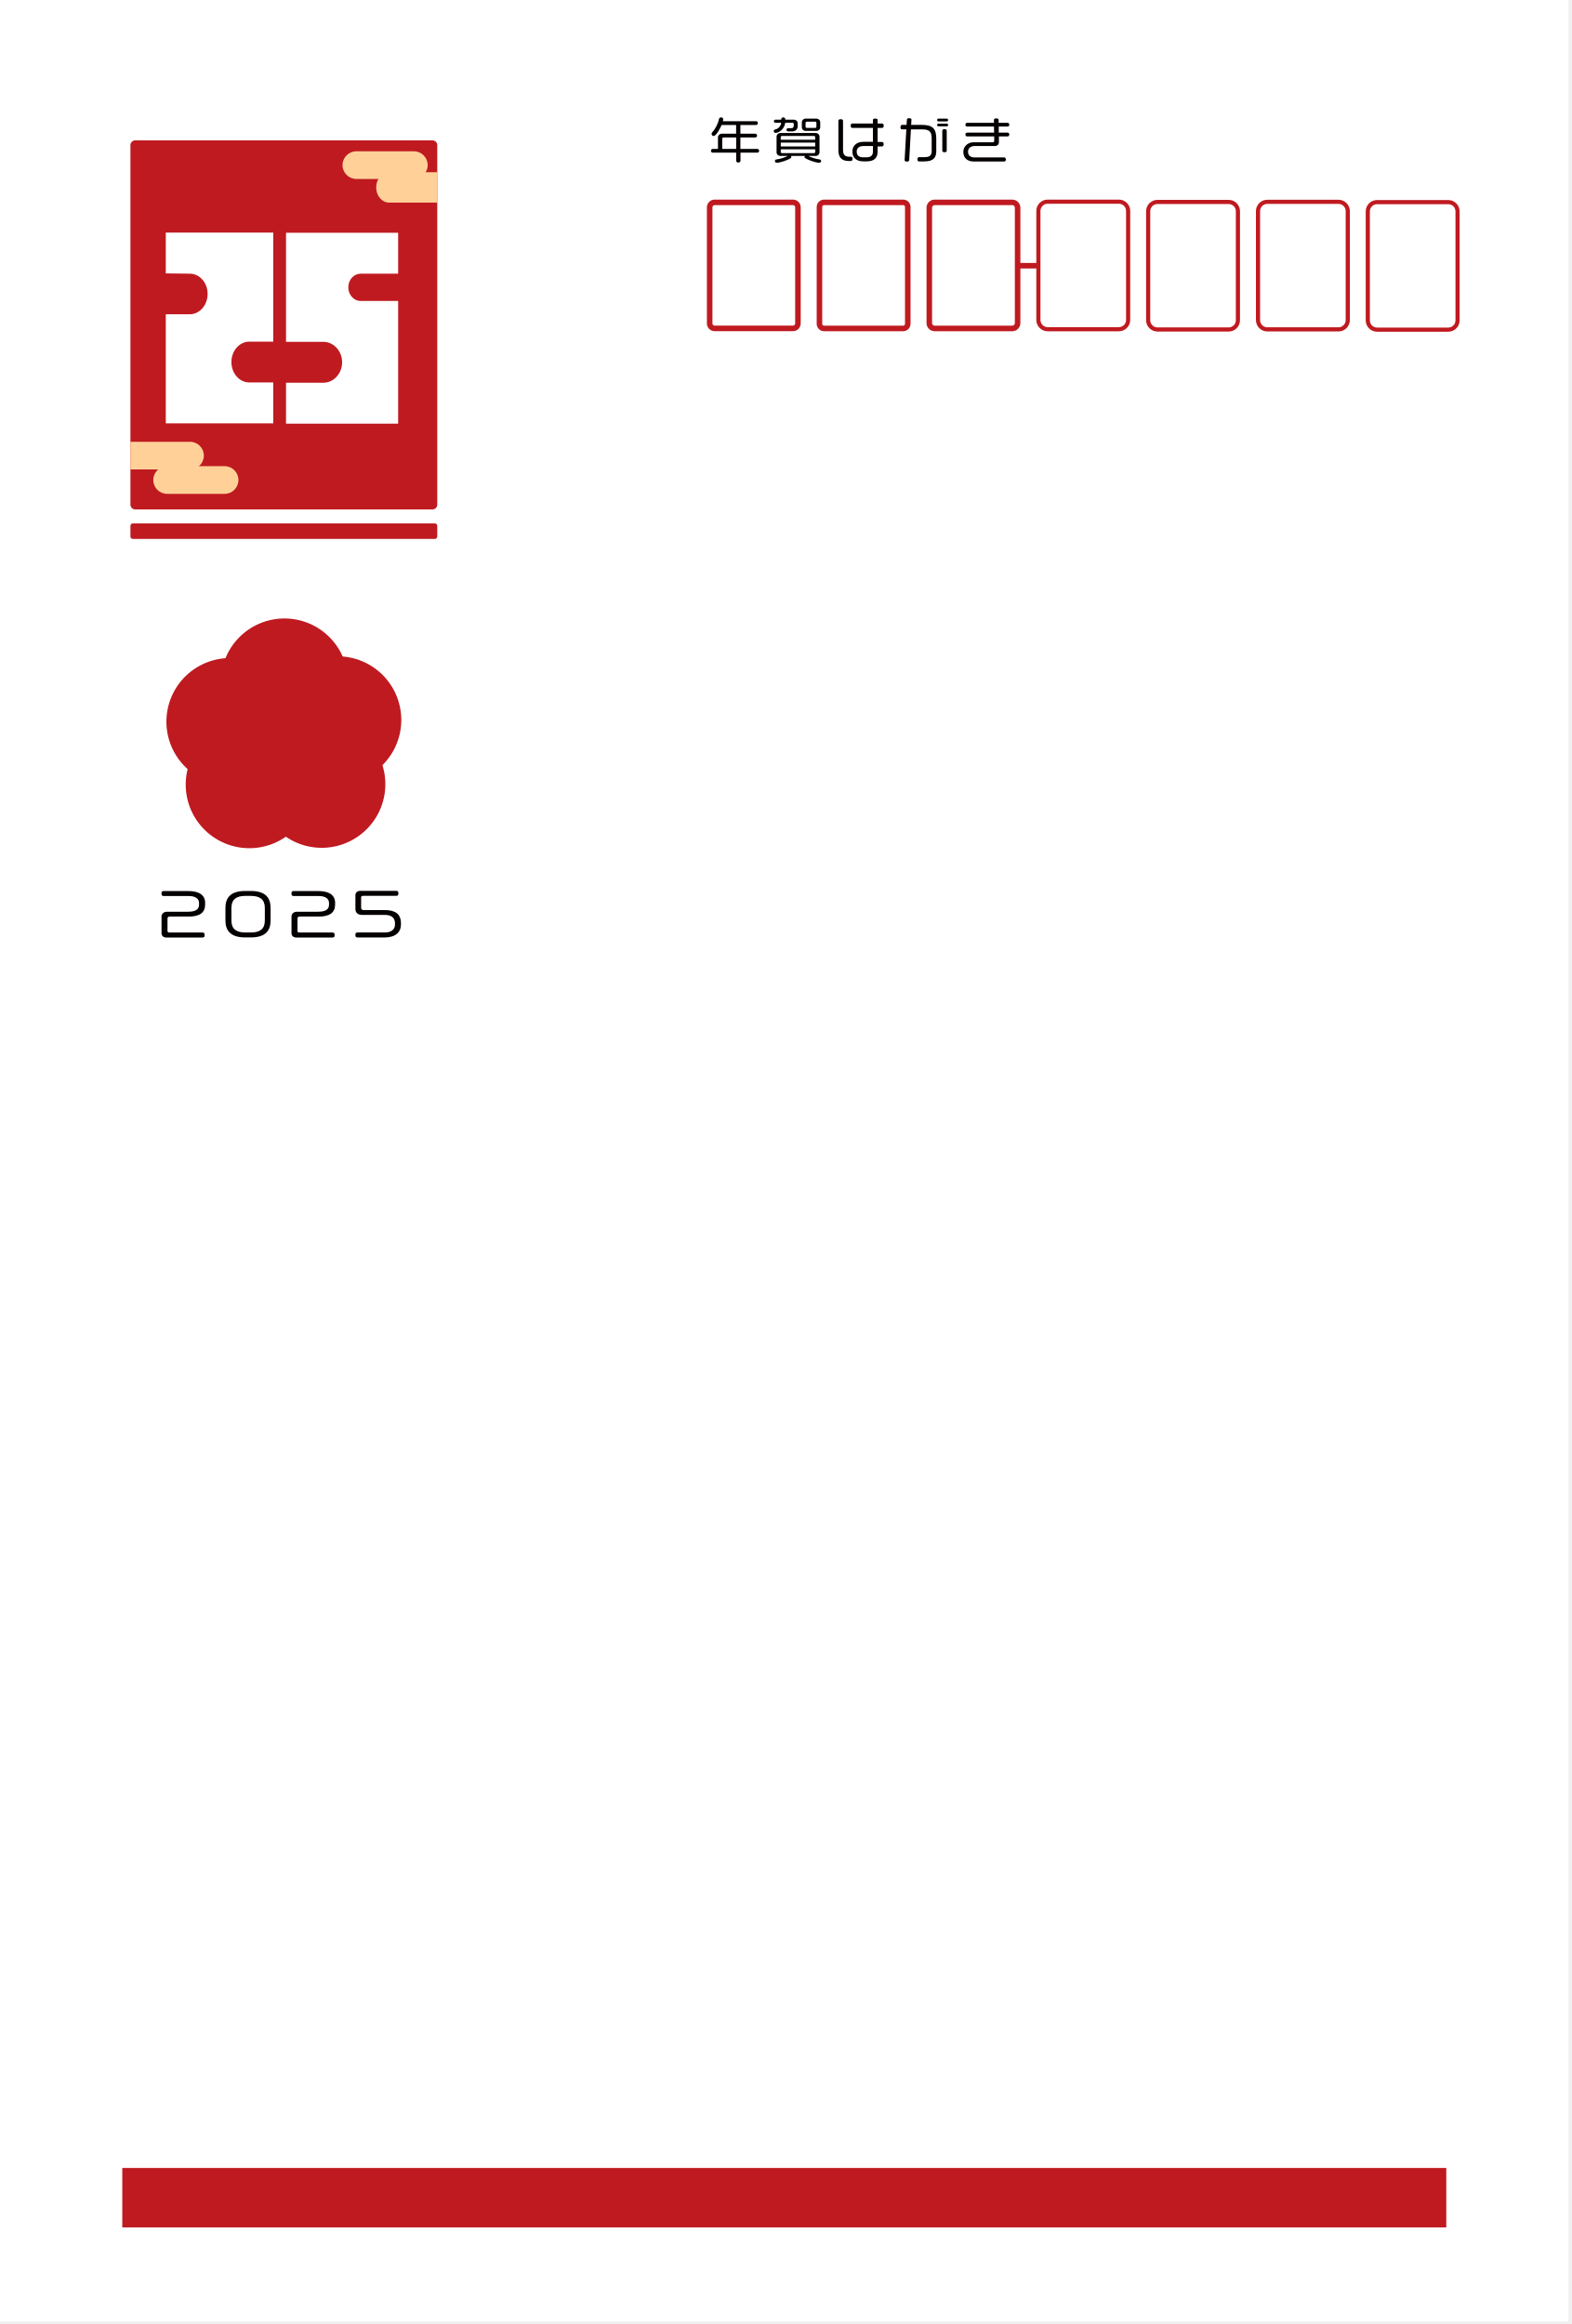
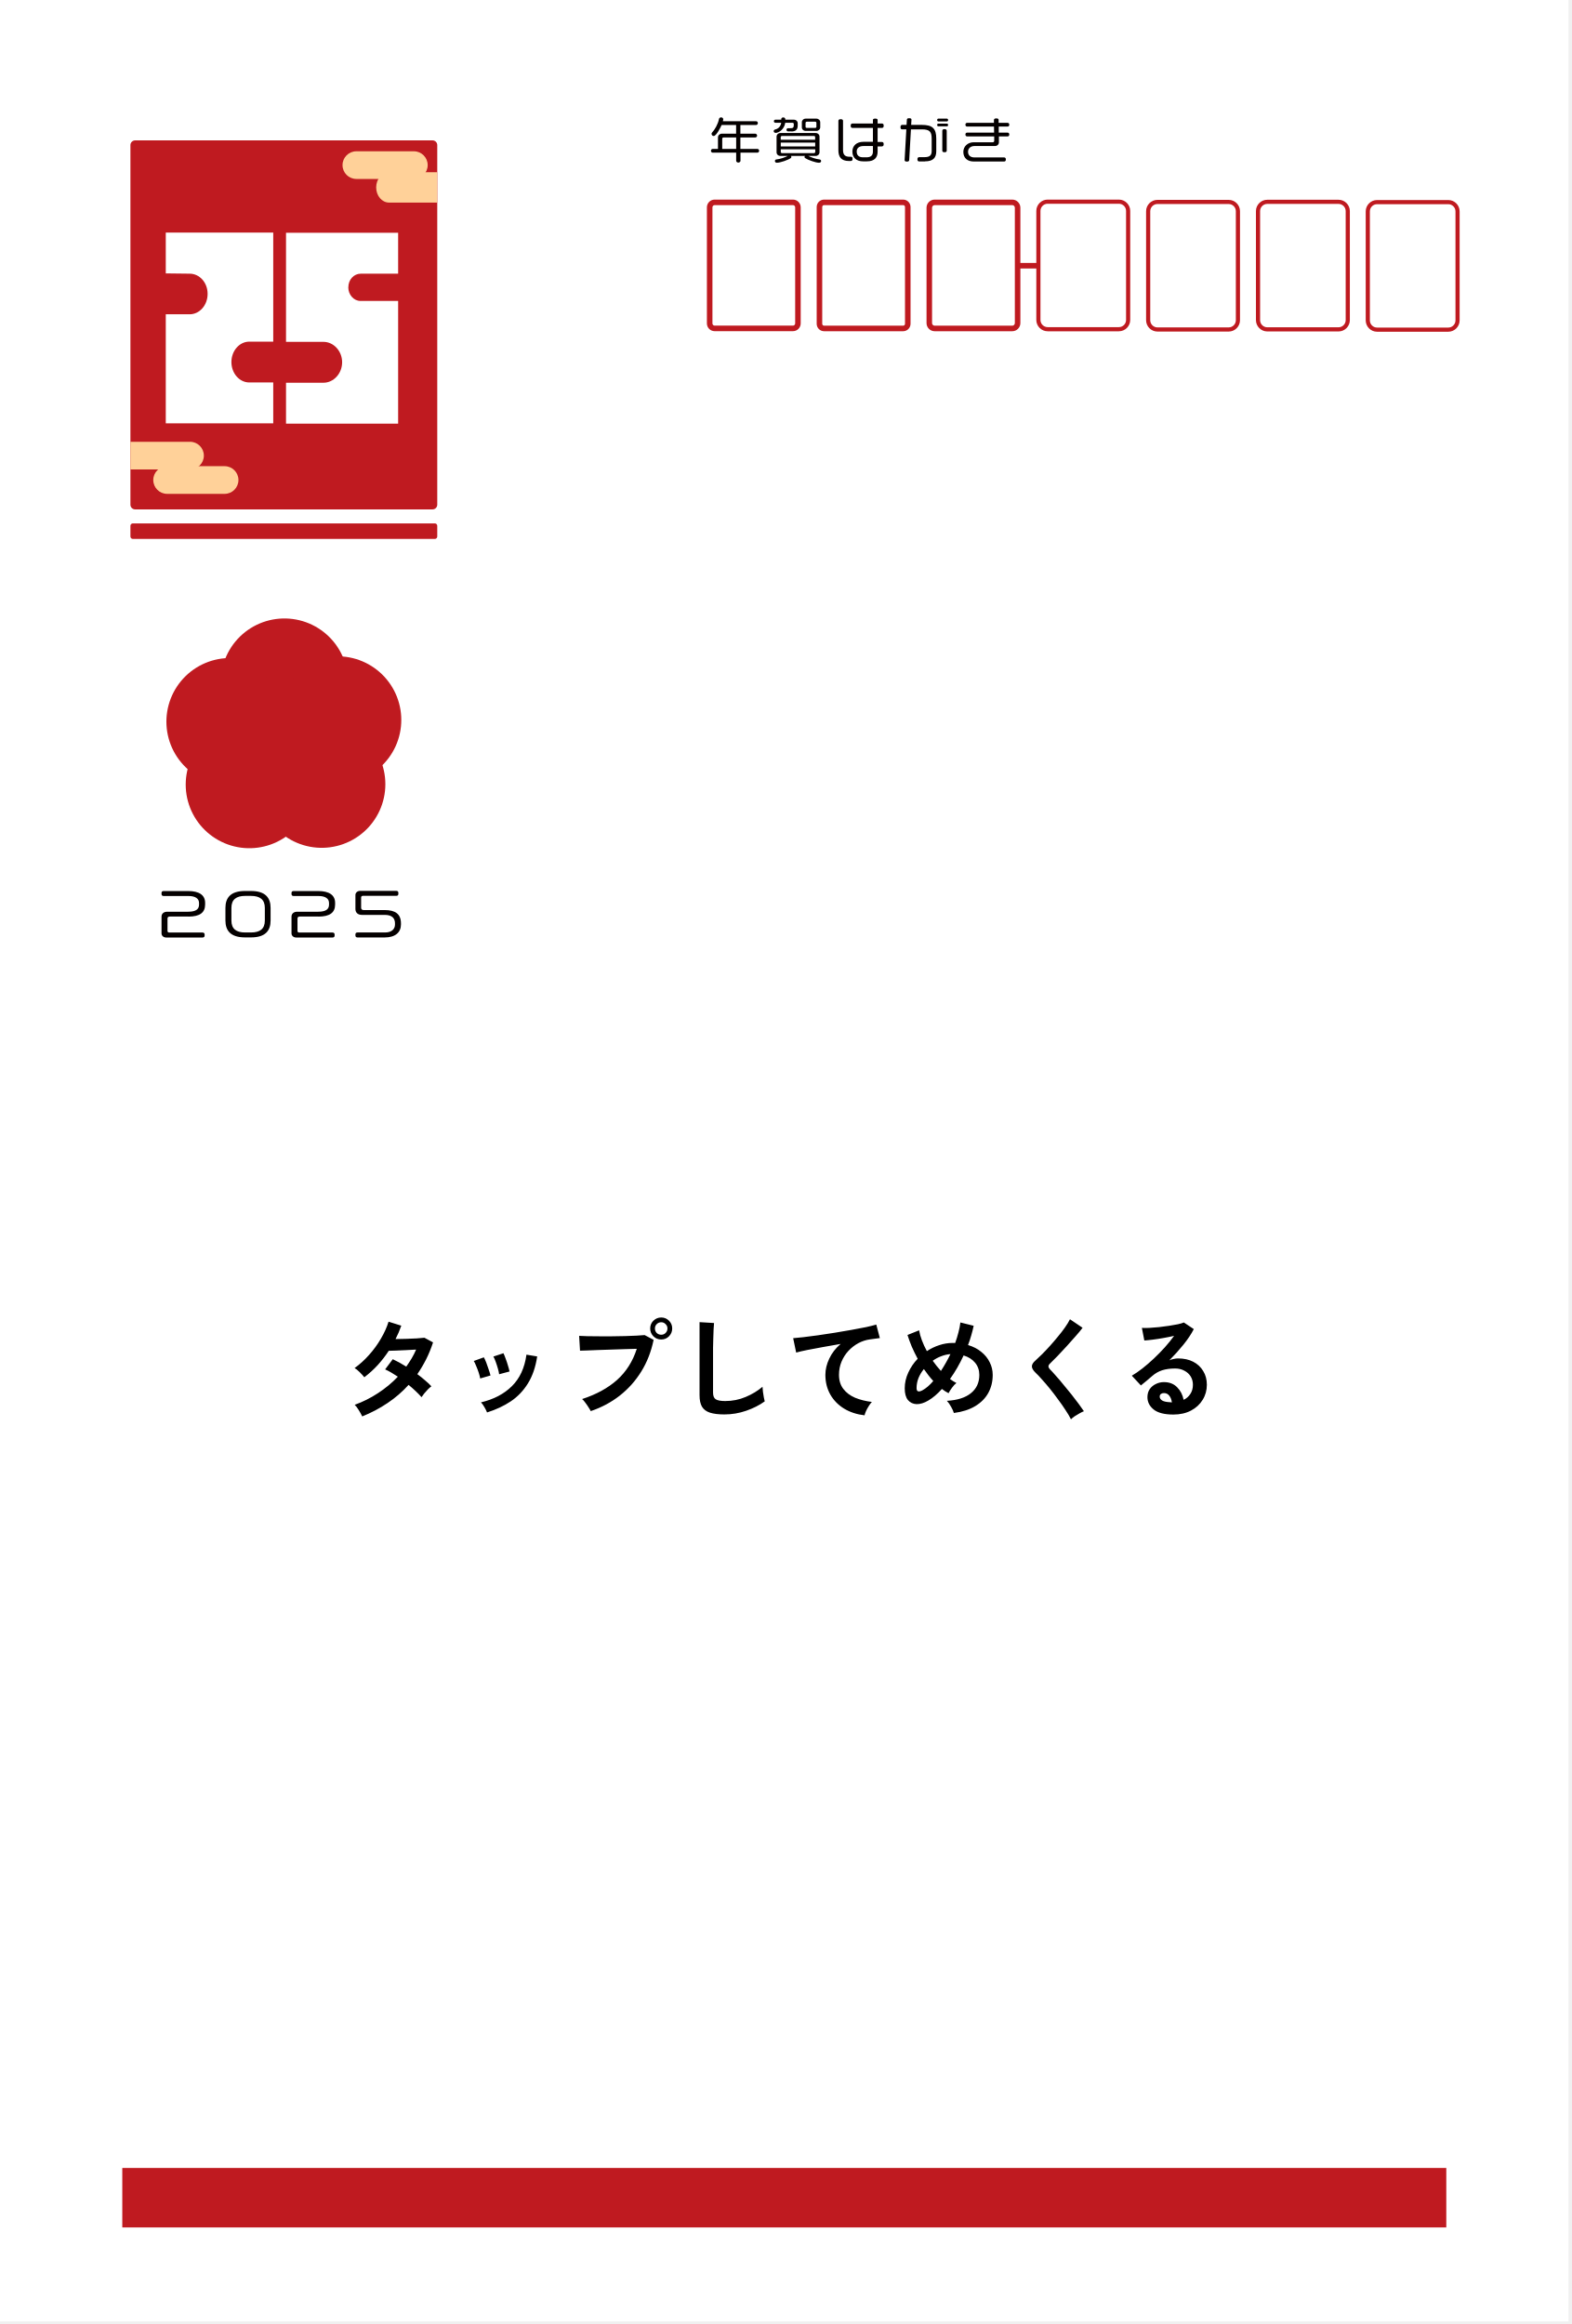
<svg xmlns="http://www.w3.org/2000/svg" width="284" height="420" viewBox="0 0 284 420" fill="none">
-   <g clip-path="url(#clip0_1226_1323)">
+   <g clip-path="url(#clip0_1315_2205)">
    <rect width="283.46" height="419.53" fill="white" />
-     <path d="M78.17 25.37H24.42C23.95 25.37 23.57 25.751 23.57 26.22V91.21C23.57 91.68 23.95 92.06 24.42 92.06H78.17C78.639 92.06 79.02 91.68 79.02 91.21V26.22C79.02 25.751 78.639 25.37 78.17 25.37Z" fill="#BF1A20" />
+     <path d="M78.17 25.37H24.42C23.951 25.37 23.57 25.751 23.57 26.22V91.21C23.57 91.68 23.951 92.06 24.42 92.06H78.17C78.64 92.06 79.02 91.68 79.02 91.21V26.22C79.02 25.751 78.64 25.37 78.17 25.37Z" fill="#BF1A20" />
    <path d="M143.3 37.07C143.52 37.07 143.7 37.25 143.7 37.47V58.45C143.7 58.67 143.52 58.85 143.3 58.85H129.15C128.93 58.85 128.75 58.67 128.75 58.45V37.47C128.75 37.25 128.93 37.07 129.15 37.07H143.3ZM143.3 36.07H129.15C128.37 36.07 127.75 36.7 127.75 37.47V58.45C127.75 59.23 128.38 59.85 129.15 59.85H143.3C144.08 59.85 144.7 59.22 144.7 58.45V37.47C144.7 36.69 144.07 36.07 143.3 36.07Z" fill="#BF1A20" />
    <path d="M163.21 37.07C163.4 37.07 163.55 37.22 163.55 37.41V58.52C163.55 58.71 163.4 58.86 163.21 58.86H148.93C148.74 58.86 148.59 58.71 148.59 58.52V37.41C148.59 37.22 148.74 37.07 148.93 37.07H163.21ZM163.21 36.07H148.93C148.19 36.07 147.59 36.67 147.59 37.41V58.52C147.59 59.26 148.19 59.86 148.93 59.86H163.21C163.95 59.86 164.55 59.26 164.55 58.52V37.41C164.55 36.67 163.95 36.07 163.21 36.07Z" fill="#BF1A20" />
    <path d="M182.93 37.07C183.19 37.07 183.4 37.28 183.4 37.54V58.39C183.4 58.65 183.19 58.86 182.93 58.86H168.91C168.65 58.86 168.44 58.65 168.44 58.39V37.54C168.44 37.28 168.65 37.07 168.91 37.07H182.93ZM182.93 36.07H168.91C168.1 36.07 167.44 36.73 167.44 37.54V58.39C167.44 59.2 168.1 59.86 168.91 59.86H182.93C183.74 59.86 184.4 59.2 184.4 58.39V37.54C184.4 36.73 183.74 36.07 182.93 36.07Z" fill="#BF1A20" />
    <path d="M202.2 36.82C202.91 36.82 203.5 37.4 203.5 38.12V57.82C203.5 58.53 202.92 59.12 202.2 59.12H189.33C188.62 59.12 188.03 58.54 188.03 57.82V38.12C188.03 37.41 188.61 36.82 189.33 36.82H202.2ZM202.2 36.07H189.33C188.2 36.07 187.28 36.99 187.28 38.12V57.82C187.28 58.95 188.2 59.87 189.33 59.87H202.2C203.33 59.87 204.25 58.95 204.25 57.82V38.12C204.25 36.99 203.33 36.07 202.2 36.07Z" fill="#BF1A20" />
    <path d="M183.84 48.02H187.56" stroke="#BF1A20" stroke-miterlimit="10" />
    <path d="M136.9 27.59H133.82V29.06C133.82 29.21 133.65 29.38 133.43 29.38C133.19 29.38 133.04 29.21 133.04 29.06V27.59H128.79C128.65 27.59 128.48 27.46 128.48 27.25C128.48 27.04 128.65 26.91 128.79 26.91H129.75V24.82C129.75 24.46 130.05 24.16 130.44 24.16H133.03V22.59H130.41C130.26 22.95 129.46 24.58 128.97 24.58C128.77 24.58 128.59 24.39 128.59 24.18C128.59 24.09 128.63 24.02 128.68 23.96C129.19 23.41 129.75 22.45 129.94 21.48C129.97 21.35 130.12 21.21 130.32 21.21C130.58 21.21 130.71 21.41 130.71 21.56L130.64 21.91H136.65C136.8 21.91 136.96 22.03 136.96 22.25C136.96 22.44 136.8 22.59 136.65 22.59H133.8V24.16H136.5C136.64 24.16 136.82 24.3 136.82 24.51C136.82 24.72 136.64 24.84 136.5 24.84H133.8V26.91H136.88C137.03 26.91 137.19 27.05 137.19 27.25C137.19 27.45 137.03 27.59 136.88 27.59H136.9ZM133.04 24.84H130.75C130.63 24.84 130.52 24.94 130.52 25.06V26.91H133.04V24.84Z" fill="#040000" />
    <path d="M143.01 23.74H142.4C142.27 23.74 142.13 23.62 142.13 23.46C142.13 23.28 142.27 23.17 142.4 23.17H142.84C143.27 23.17 143.45 23.09 143.45 22.64V22.4C143.45 22.27 143.36 22.19 143.21 22.19H141.9C141.81 22.95 141.23 23.81 140.3 24.01C140.25 24.01 140.22 24.01 140.18 24.01C139.97 24.01 139.82 23.89 139.82 23.71C139.82 23.57 139.91 23.44 140.09 23.4C140.66 23.28 141.09 22.82 141.18 22.19H140.12C139.99 22.19 139.85 22.07 139.85 21.9C139.85 21.74 139.99 21.63 140.12 21.63H141.19V21.51C141.19 21.35 141.33 21.22 141.55 21.22C141.77 21.22 141.91 21.35 141.91 21.51V21.63H143.46C143.86 21.63 144.16 21.91 144.16 22.28V22.71C144.16 23.48 143.72 23.76 143.01 23.76V23.74ZM148 29.41C147.4 29.41 145.99 28.9 145.5 28.57C145.42 28.52 145.39 28.45 145.39 28.36C145.39 28.3 145.42 28.24 145.47 28.18H142.94C142.99 28.23 143.01 28.3 143.01 28.36C143.01 28.45 142.97 28.52 142.91 28.57C142.42 28.92 141.01 29.41 140.4 29.41C140.18 29.41 140.04 29.29 140.04 29.1C140.04 28.95 140.14 28.83 140.29 28.82C141.01 28.74 141.79 28.47 142.37 28.18H141.03C140.64 28.18 140.34 27.9 140.34 27.52V24.7C140.34 24.33 140.64 24.04 141.03 24.04H147.41C147.79 24.04 148.1 24.32 148.1 24.7V27.52C148.1 27.89 147.79 28.18 147.41 28.18H146.07C146.64 28.46 147.42 28.74 148.14 28.82C148.28 28.84 148.39 28.95 148.39 29.1C148.39 29.29 148.25 29.41 148.02 29.41H148ZM147.32 24.78C147.32 24.66 147.23 24.57 147.1 24.57H141.31C141.19 24.57 141.09 24.67 141.09 24.78V25.26H147.31V24.78H147.32ZM147.32 25.77H141.1V26.46H147.32V25.77ZM147.32 26.98H141.1V27.46C141.1 27.58 141.19 27.67 141.32 27.67H147.11C147.23 27.67 147.33 27.57 147.33 27.46V26.98H147.32ZM147.53 23.66H145.61C145.21 23.66 144.91 23.38 144.91 23.01V22.09C144.91 21.74 145.21 21.44 145.61 21.44H147.53C147.92 21.44 148.23 21.73 148.23 22.09V23.01C148.23 23.37 147.92 23.66 147.53 23.66ZM147.54 22.19C147.54 22.07 147.45 21.99 147.31 21.99H145.82C145.69 21.99 145.58 22.08 145.58 22.19V22.92C145.58 23.04 145.68 23.12 145.82 23.12H147.31C147.44 23.12 147.54 23.04 147.54 22.92V22.19Z" fill="#040000" />
    <path d="M153.751 29.1H153.441C151.971 29.1 151.511 28.32 151.511 27.13V21.84C151.511 21.66 151.651 21.55 151.851 21.55H152.031C152.221 21.55 152.351 21.68 152.351 21.84V27.1C152.351 27.93 152.671 28.33 153.541 28.33H153.801C153.961 28.33 154.061 28.43 154.061 28.62V28.8C154.061 29 153.931 29.09 153.741 29.09L153.751 29.1ZM159.391 26.46H158.601V27.4C158.601 28.41 158.101 29.16 156.651 29.16H155.961C154.841 29.16 154.041 28.54 154.041 27.38C154.041 26.35 154.791 25.63 156.031 25.63H157.751V23.12H154.051C153.881 23.12 153.741 22.99 153.741 22.81V22.62C153.741 22.45 153.881 22.32 154.051 22.32H157.751V21.68C157.751 21.54 157.881 21.44 158.081 21.44H158.261C158.491 21.44 158.601 21.55 158.601 21.68V22.32H159.381C159.561 22.32 159.691 22.45 159.691 22.62V22.81C159.691 22.99 159.561 23.12 159.381 23.12H158.601V25.66H159.391C159.561 25.66 159.691 25.79 159.691 25.98V26.14C159.691 26.32 159.561 26.45 159.391 26.45V26.46ZM157.751 26.39H156.061C155.191 26.39 154.821 26.82 154.821 27.38C154.821 28.11 155.261 28.43 155.981 28.43H156.591C157.441 28.43 157.751 28.03 157.751 27.41V26.39Z" fill="#040000" />
    <path d="M167.16 29.18H166.1C165.93 29.18 165.8 29.04 165.8 28.86V28.72C165.8 28.55 165.92 28.4 166.1 28.4H167.09C168.03 28.4 168.37 28.05 168.37 27.3V25.04C168.37 23.84 168.03 23.38 166.62 23.38H164.62L164.31 28.92C164.31 29.09 164.17 29.2 163.98 29.2H163.81C163.64 29.2 163.47 29.11 163.48 28.93L163.79 23.37H163C162.84 23.37 162.74 23.25 162.74 23.06V22.89C162.74 22.7 162.87 22.57 163.04 22.57H163.83L163.89 21.64C163.89 21.47 164.02 21.37 164.21 21.37H164.38C164.57 21.37 164.73 21.46 164.72 21.62L164.66 22.57H166.58C168.54 22.57 169.2 23.24 169.2 25.05V27.34C169.2 28.52 168.62 29.16 167.16 29.16V29.18ZM171.13 21.94H169.57C169.46 21.94 169.36 21.83 169.36 21.69C169.36 21.55 169.45 21.44 169.57 21.44H171.13C171.24 21.44 171.34 21.55 171.34 21.69C171.34 21.83 171.25 21.94 171.13 21.94ZM171.13 22.83H169.57C169.46 22.83 169.36 22.73 169.36 22.58C169.36 22.44 169.45 22.34 169.57 22.34H171.13C171.24 22.34 171.34 22.44 171.34 22.58C171.34 22.73 171.25 22.83 171.13 22.83ZM170.75 27.51H170.63C170.44 27.51 170.29 27.41 170.29 27.24V23.63C170.29 23.45 170.44 23.34 170.63 23.34H170.75C170.94 23.34 171.09 23.46 171.09 23.63V27.24C171.09 27.42 170.94 27.51 170.75 27.51Z" fill="#040000" />
    <path d="M182.111 24.65H180.521V25.73C180.521 26.1 180.211 26.39 179.811 26.39H176.091C175.411 26.39 174.941 26.82 174.941 27.42C174.941 28.09 175.391 28.45 176.091 28.45H181.471C181.651 28.45 181.771 28.59 181.771 28.76V28.87C181.771 29.06 181.651 29.19 181.471 29.19H175.981C174.861 29.19 174.091 28.58 174.091 27.45C174.091 26.47 174.881 25.71 175.971 25.71H179.411C179.551 25.71 179.671 25.61 179.671 25.47V24.65H174.761C174.591 24.65 174.471 24.51 174.471 24.32V24.28C174.471 24.1 174.591 23.97 174.761 23.97H179.651L179.631 22.87H174.761C174.591 22.87 174.471 22.74 174.471 22.55V22.51C174.471 22.34 174.591 22.2 174.761 22.2H179.621V21.67C179.621 21.55 179.751 21.4 179.961 21.4H180.151C180.361 21.4 180.471 21.55 180.471 21.66V22.2H182.101C182.271 22.2 182.391 22.33 182.391 22.51V22.57C182.391 22.75 182.271 22.87 182.101 22.87H180.491V23.97H182.101C182.271 23.97 182.391 24.1 182.391 24.28V24.34C182.391 24.52 182.271 24.65 182.101 24.65H182.111Z" fill="#040000" />
    <path d="M78.58 94.59H24.01C23.767 94.59 23.57 94.787 23.57 95.03V96.96C23.57 97.203 23.767 97.4 24.01 97.4H78.58C78.823 97.4 79.02 97.203 79.02 96.96V95.03C79.02 94.787 78.823 94.59 78.58 94.59Z" fill="#BF1A20" />
    <path d="M79.02 36.61H70.311C69.02 36.61 67.981 35.38 67.981 33.87C67.981 32.36 69.02 31.13 70.311 31.13C73.55 31.13 79.02 31.13 79.02 31.13V36.61Z" fill="#FFD199" />
    <path d="M74.79 27.34H64.4C63.02 27.34 61.9 28.459 61.9 29.84C61.9 31.221 63.02 32.34 64.4 32.34H74.79C76.171 32.34 77.29 31.221 77.29 29.84C77.29 28.459 76.171 27.34 74.79 27.34Z" fill="#FFD199" />
    <path d="M23.57 79.84H34.34C35.72 79.84 36.84 80.96 36.84 82.34C36.84 83.72 35.72 84.84 34.34 84.84H23.57V79.84Z" fill="#FFD199" />
    <path d="M40.59 84.25H30.2C28.82 84.25 27.7 85.369 27.7 86.75C27.7 88.131 28.82 89.25 30.2 89.25H40.59C41.971 89.25 43.09 88.131 43.09 86.75C43.09 85.369 41.971 84.25 40.59 84.25Z" fill="#FFD199" />
    <path d="M29.96 49.42V42.03H49.38V61.74H45.06C43.25 61.74 41.82 63.42 41.82 65.43C41.82 67.44 43.24 69.12 45.06 69.12H49.38V76.51H29.96V56.8H34.28C36.05 56.8 37.52 55.17 37.52 53.11C37.52 51.05 36.05 49.46 34.28 49.46L29.96 49.41V49.42Z" fill="white" />
    <path d="M62.94 51.93C62.94 53.26 63.93 54.39 65.15 54.39H71.95V76.56H51.69V69.17H58.45C60.3 69.17 61.83 67.49 61.83 65.47C61.83 63.45 60.3 61.78 58.45 61.78H51.69V42.07H71.95V49.46H65.2C63.94 49.46 62.95 50.54 62.95 51.92L62.94 51.93Z" fill="white" />
    <path d="M261.37 391.8H22.1V402.55H261.37V391.8Z" fill="#BF1A20" />
    <path d="M222.04 36.87C222.75 36.87 223.34 37.45 223.34 38.17V57.87C223.34 58.58 222.76 59.17 222.04 59.17H209.17C208.46 59.17 207.87 58.59 207.87 57.87V38.17C207.87 37.46 208.45 36.87 209.17 36.87H222.04ZM222.04 36.12H209.17C208.04 36.12 207.12 37.04 207.12 38.17V57.87C207.12 59 208.04 59.92 209.17 59.92H222.04C223.17 59.92 224.09 59 224.09 57.87V38.17C224.09 37.04 223.17 36.12 222.04 36.12Z" fill="#BF1A20" />
    <path d="M241.89 36.85C242.6 36.85 243.19 37.43 243.19 38.15V57.85C243.19 58.56 242.61 59.15 241.89 59.15H229.02C228.31 59.15 227.72 58.57 227.72 57.85V38.15C227.72 37.44 228.3 36.85 229.02 36.85H241.89ZM241.89 36.1H229.02C227.89 36.1 226.97 37.02 226.97 38.15V57.85C226.97 58.98 227.89 59.9 229.02 59.9H241.89C243.02 59.9 243.94 58.98 243.94 57.85V38.15C243.94 37.02 243.02 36.1 241.89 36.1Z" fill="#BF1A20" />
    <path d="M261.73 36.9C262.44 36.9 263.03 37.48 263.03 38.2V57.9C263.03 58.61 262.45 59.2 261.73 59.2H248.86C248.15 59.2 247.56 58.62 247.56 57.9V38.2C247.56 37.49 248.14 36.9 248.86 36.9H261.73ZM261.73 36.15H248.86C247.73 36.15 246.81 37.07 246.81 38.2V57.9C246.81 59.03 247.73 59.95 248.86 59.95H261.73C262.86 59.95 263.78 59.03 263.78 57.9V38.2C263.78 37.07 262.86 36.15 261.73 36.15Z" fill="#BF1A20" />
    <path d="M51.4 123.27V133.53" stroke="#BF1A20" stroke-width="23" stroke-miterlimit="10" stroke-linecap="round" />
    <path d="M41.57 130.42L51.33 133.59" stroke="#BF1A20" stroke-width="23" stroke-miterlimit="10" stroke-linecap="round" />
    <path d="M51.35 133.55L61.02 130.11" stroke="#BF1A20" stroke-width="23" stroke-miterlimit="10" stroke-linecap="round" />
    <path d="M51.09 134L45.06 141.79" stroke="#BF1A20" stroke-width="23" stroke-miterlimit="10" stroke-linecap="round" />
    <path d="M51.67 134.06L58.14 141.72" stroke="#BF1A20" stroke-width="23" stroke-miterlimit="10" stroke-linecap="round" />
    <path d="M34.04 165.64H30.71C30.46 165.64 30.27 165.72 30.27 165.99V168.26C30.27 168.41 30.4 168.53 30.57 168.53H36.59C36.85 168.53 36.98 168.67 36.98 168.89V169.07C36.98 169.3 36.85 169.43 36.59 169.43H30.04C29.55 169.43 29.19 169.1 29.19 168.7V165.65C29.19 165.09 29.64 164.77 30.21 164.77H33.99C35.5 164.77 35.97 164.25 35.97 163.48V163.2C35.97 162.41 35.34 161.93 34.05 161.93H29.57C29.31 161.93 29.19 161.79 29.19 161.57V161.38C29.19 161.16 29.31 161.03 29.57 161.03H34.01C36 161.03 37.07 161.77 37.07 163.17V163.46C37.07 164.93 36.11 165.65 34.05 165.65L34.04 165.64Z" fill="#040000" />
    <path d="M45.35 169.41H44.29C41.67 169.41 40.74 168.18 40.74 166.36V164.07C40.74 162.25 41.67 161.02 44.29 161.02H45.35C47.97 161.02 48.9 162.26 48.9 164.07V166.36C48.9 168.19 47.97 169.41 45.35 169.41ZM47.86 164.08C47.86 162.57 46.98 161.91 45.35 161.91H44.31C42.69 161.91 41.82 162.57 41.82 164.08V166.36C41.82 167.87 42.69 168.52 44.31 168.52H45.35C46.99 168.52 47.86 167.87 47.86 166.36V164.08Z" fill="#040000" />
-     <path d="M57.53 165.64H54.2C53.95 165.64 53.76 165.72 53.76 165.99V168.26C53.76 168.41 53.89 168.53 54.06 168.53H60.08C60.34 168.53 60.47 168.67 60.47 168.89V169.07C60.47 169.3 60.34 169.43 60.08 169.43H53.53C53.04 169.43 52.68 169.1 52.68 168.7V165.65C52.68 165.09 53.13 164.77 53.7 164.77H57.48C58.99 164.77 59.46 164.25 59.46 163.48V163.2C59.46 162.41 58.83 161.93 57.54 161.93H53.06C52.8 161.93 52.68 161.79 52.68 161.57V161.38C52.68 161.16 52.8 161.03 53.06 161.03H57.5C59.49 161.03 60.56 161.77 60.56 163.17V163.46C60.56 164.93 59.6 165.65 57.54 165.65L57.53 165.64Z" fill="#040000" />
-     <path d="M69.519 169.42H64.609C64.35 169.42 64.23 169.28 64.23 169.06V168.87C64.23 168.65 64.35 168.52 64.609 168.52H69.59C70.879 168.52 71.379 167.81 71.379 167.09V166.87C71.379 166.04 70.939 165.34 69.529 165.34H65.4C64.659 165.34 64.23 164.92 64.23 164.28V161.74C64.23 161.33 64.6 161 65.07 161H71.62C71.87 161 71.99 161.14 71.99 161.35V161.56C71.99 161.78 71.859 161.9 71.609 161.9H65.57C65.389 161.9 65.26 162.02 65.26 162.18V164.04C65.26 164.34 65.43 164.47 65.749 164.47H69.519C71.409 164.47 72.46 165.16 72.46 166.88V167.08C72.46 168.48 71.45 169.42 69.519 169.42Z" fill="#040000" />
+     <path d="M57.531 165.64H54.201C53.951 165.64 53.761 165.72 53.761 165.99V168.26C53.761 168.41 53.891 168.53 54.061 168.53H60.081C60.341 168.53 60.471 168.67 60.471 168.89V169.07C60.471 169.3 60.341 169.43 60.081 169.43H53.531C53.041 169.43 52.681 169.1 52.681 168.7V165.65C52.681 165.09 53.131 164.77 53.701 164.77H57.481C58.991 164.77 59.461 164.25 59.461 163.48V163.2C59.461 162.41 58.831 161.93 57.541 161.93H53.061C52.801 161.93 52.681 161.79 52.681 161.57V161.38C52.681 161.16 52.801 161.03 53.061 161.03H57.501C59.491 161.03 60.561 161.77 60.561 163.17V163.46C60.561 164.93 59.601 165.65 57.541 165.65L57.531 165.64Z" fill="#040000" />
+     <path d="M69.52 169.42H64.611C64.35 169.42 64.231 169.28 64.231 169.06V168.87C64.231 168.65 64.35 168.52 64.611 168.52H69.591C70.88 168.52 71.38 167.81 71.38 167.09V166.87C71.38 166.04 70.941 165.34 69.531 165.34H65.4C64.66 165.34 64.231 164.92 64.231 164.28V161.74C64.231 161.33 64.6 161 65.07 161H71.621C71.871 161 71.99 161.14 71.99 161.35V161.56C71.99 161.78 71.861 161.9 71.611 161.9H65.57C65.391 161.9 65.26 162.02 65.26 162.18V164.04C65.26 164.34 65.43 164.47 65.751 164.47H69.52C71.41 164.47 72.46 165.16 72.46 166.88V167.08C72.46 168.48 71.451 169.42 69.52 169.42Z" fill="#040000" />
+     <path d="M65.46 255.98C65.287 255.607 65.073 255.22 64.82 254.82C64.567 254.407 64.327 254.093 64.1 253.88C65.58 253.347 66.98 252.647 68.3 251.78C69.633 250.913 70.833 249.92 71.9 248.8C71.5 248.533 71.107 248.287 70.72 248.06C70.333 247.833 69.96 247.64 69.6 247.48L70.98 245.64C71.74 245.987 72.553 246.433 73.42 246.98C73.767 246.487 74.093 245.987 74.4 245.48C74.707 244.96 74.973 244.433 75.2 243.9C74.64 243.927 74.033 243.96 73.38 244C72.74 244.027 72.14 244.053 71.58 244.08C71.02 244.093 70.58 244.107 70.26 244.12C69.673 245.013 69.013 245.867 68.28 246.68C67.547 247.48 66.733 248.22 65.84 248.9C65.627 248.633 65.347 248.327 65 247.98C64.653 247.633 64.347 247.387 64.08 247.24C65.013 246.573 65.887 245.78 66.7 244.86C67.527 243.94 68.24 242.96 68.84 241.92C69.453 240.88 69.913 239.86 70.22 238.86L72.52 239.58C72.373 239.993 72.213 240.407 72.04 240.82C71.867 241.22 71.68 241.613 71.48 242C72.067 241.987 72.7 241.973 73.38 241.96C74.073 241.933 74.72 241.907 75.32 241.88C75.92 241.84 76.38 241.8 76.7 241.76L78.26 242.6C77.913 243.667 77.5 244.68 77.02 245.64C76.54 246.587 76.007 247.487 75.42 248.34C75.927 248.713 76.4 249.093 76.84 249.48C77.293 249.853 77.667 250.207 77.96 250.54C77.773 250.673 77.56 250.86 77.32 251.1C77.093 251.34 76.873 251.587 76.66 251.84C76.46 252.093 76.3 252.313 76.18 252.5C75.553 251.793 74.773 251.053 73.84 250.28C72.72 251.52 71.453 252.613 70.04 253.56C68.64 254.507 67.113 255.313 65.46 255.98ZM88.02 255.26C87.913 254.98 87.753 254.66 87.54 254.3C87.327 253.927 87.12 253.64 86.92 253.44C89.227 252.893 91.087 251.92 92.5 250.52C93.927 249.12 94.807 247.22 95.14 244.82L97.08 245.14C96.787 247.073 96.227 248.7 95.4 250.02C94.587 251.34 93.553 252.42 92.3 253.26C91.06 254.087 89.633 254.753 88.02 255.26ZM86.78 249.12C86.74 248.853 86.653 248.513 86.52 248.1C86.387 247.687 86.233 247.28 86.06 246.88C85.9 246.48 85.753 246.173 85.62 245.96L87.44 245.3C87.573 245.527 87.72 245.847 87.88 246.26C88.04 246.673 88.187 247.093 88.32 247.52C88.467 247.933 88.573 248.287 88.64 248.58L86.78 249.12ZM90.2 248.36C90.173 248.093 90.1 247.753 89.98 247.34C89.86 246.913 89.727 246.5 89.58 246.1C89.433 245.687 89.293 245.373 89.16 245.16L90.98 244.56C91.1 244.8 91.233 245.127 91.38 245.54C91.54 245.953 91.68 246.373 91.8 246.8C91.933 247.213 92.027 247.567 92.08 247.86L90.2 248.36ZM106.76 255.02C106.68 254.847 106.547 254.62 106.36 254.34C106.187 254.06 105.993 253.78 105.78 253.5C105.58 253.22 105.387 253 105.2 252.84C107.747 252.013 109.847 250.867 111.5 249.4C113.153 247.92 114.347 246.04 115.08 243.76C114.453 243.773 113.74 243.793 112.94 243.82C112.153 243.847 111.34 243.873 110.5 243.9C109.66 243.927 108.853 243.953 108.08 243.98C107.32 244.007 106.653 244.033 106.08 244.06C105.507 244.073 105.087 244.087 104.82 244.1L104.66 241.42C105.047 241.447 105.553 241.467 106.18 241.48C106.82 241.493 107.52 241.5 108.28 241.5C109.04 241.5 109.827 241.5 110.64 241.5C111.453 241.487 112.233 241.473 112.98 241.46C113.74 241.433 114.427 241.407 115.04 241.38C115.653 241.353 116.14 241.32 116.5 241.28L118.12 242.14C117.68 244.273 116.933 246.187 115.88 247.88C114.84 249.56 113.547 251.007 112 252.22C110.467 253.42 108.72 254.353 106.76 255.02ZM119.5 242.08C118.953 242.08 118.48 241.887 118.08 241.5C117.693 241.1 117.5 240.627 117.5 240.08C117.5 239.533 117.693 239.067 118.08 238.68C118.48 238.293 118.953 238.1 119.5 238.1C120.047 238.1 120.513 238.293 120.9 238.68C121.287 239.067 121.48 239.533 121.48 240.08C121.48 240.627 121.287 241.1 120.9 241.5C120.513 241.887 120.047 242.08 119.5 242.08ZM119.5 241.22C119.807 241.22 120.067 241.113 120.28 240.9C120.507 240.673 120.62 240.4 120.62 240.08C120.62 239.773 120.507 239.513 120.28 239.3C120.067 239.073 119.807 238.96 119.5 238.96C119.18 238.96 118.907 239.073 118.68 239.3C118.467 239.513 118.36 239.773 118.36 240.08C118.36 240.4 118.467 240.673 118.68 240.9C118.907 241.113 119.18 241.22 119.5 241.22ZM130.9 255.62C129.833 255.62 128.967 255.513 128.3 255.3C127.647 255.087 127.167 254.727 126.86 254.22C126.567 253.713 126.42 253.027 126.42 252.16V238.94L129.04 239.1C129.013 239.327 128.987 239.707 128.96 240.24C128.933 240.773 128.913 241.347 128.9 241.96C128.887 242.453 128.873 242.993 128.86 243.58C128.86 244.167 128.86 244.813 128.86 245.52V251.68C128.86 252.267 129.02 252.667 129.34 252.88C129.673 253.093 130.247 253.2 131.06 253.2C132.367 253.2 133.6 252.953 134.76 252.46C135.933 251.967 136.947 251.353 137.8 250.62C137.813 250.873 137.84 251.18 137.88 251.54C137.933 251.887 137.987 252.22 138.04 252.54C138.107 252.847 138.16 253.087 138.2 253.26C137.24 253.953 136.12 254.52 134.84 254.96C133.573 255.4 132.26 255.62 130.9 255.62ZM156.24 255.78C154.853 255.62 153.627 255.22 152.56 254.58C151.493 253.927 150.66 253.08 150.06 252.04C149.46 250.987 149.16 249.793 149.16 248.46C149.16 247.5 149.393 246.527 149.86 245.54C150.327 244.54 151.013 243.653 151.92 242.88C150.853 243.053 149.793 243.24 148.74 243.44C147.687 243.627 146.727 243.807 145.86 243.98C145.007 244.153 144.347 244.307 143.88 244.44L143.34 241.84C143.78 241.813 144.387 241.753 145.16 241.66C145.947 241.567 146.827 241.453 147.8 241.32C148.787 241.173 149.8 241.02 150.84 240.86C151.893 240.687 152.907 240.513 153.88 240.34C154.867 240.167 155.747 240 156.52 239.84C157.307 239.667 157.92 239.513 158.36 239.38L159 241.82C158.8 241.833 158.547 241.867 158.24 241.92C157.947 241.96 157.607 242.007 157.22 242.06C156.5 242.153 155.8 242.38 155.12 242.74C154.453 243.1 153.853 243.567 153.32 244.14C152.8 244.7 152.387 245.347 152.08 246.08C151.773 246.813 151.62 247.607 151.62 248.46C151.62 249.473 151.88 250.32 152.4 251C152.92 251.68 153.627 252.213 154.52 252.6C155.427 252.973 156.44 253.227 157.56 253.36C157.36 253.573 157.167 253.833 156.98 254.14C156.793 254.433 156.633 254.727 156.5 255.02C156.367 255.327 156.28 255.58 156.24 255.78ZM172.38 255.36C172.3 255.053 172.133 254.68 171.88 254.24C171.64 253.8 171.387 253.44 171.12 253.16C173.013 253.053 174.46 252.593 175.46 251.78C176.473 250.967 176.98 249.867 176.98 248.48C176.98 247.627 176.727 246.893 176.22 246.28C175.713 245.667 175.02 245.227 174.14 244.96C173.42 246.52 172.6 247.94 171.68 249.22C172.08 249.513 172.467 249.753 172.84 249.94C172.573 250.14 172.307 250.427 172.04 250.8C171.773 251.16 171.567 251.487 171.42 251.78C171.22 251.673 171.02 251.56 170.82 251.44C170.62 251.307 170.42 251.167 170.22 251.02C169.393 251.94 168.567 252.64 167.74 253.12C166.993 253.56 166.293 253.773 165.64 253.76C165 253.733 164.48 253.487 164.08 253.02C163.693 252.54 163.5 251.833 163.5 250.9C163.5 249.927 163.713 248.98 164.14 248.06C164.567 247.127 165.133 246.293 165.84 245.56C165.44 244.813 165.08 244.073 164.76 243.34C164.453 242.593 164.2 241.9 164 241.26L166.1 240.42C166.193 240.98 166.36 241.58 166.6 242.22C166.84 242.86 167.14 243.513 167.5 244.18C168.207 243.713 168.953 243.353 169.74 243.1C170.54 242.833 171.353 242.7 172.18 242.7H172.62C172.847 242.073 173.04 241.447 173.2 240.82C173.373 240.18 173.493 239.573 173.56 239L175.96 239.6C175.84 240.173 175.693 240.753 175.52 241.34C175.36 241.913 175.167 242.493 174.94 243.08C175.887 243.36 176.687 243.773 177.34 244.32C178.007 244.853 178.513 245.48 178.86 246.2C179.22 246.907 179.4 247.667 179.4 248.48C179.4 249.68 179.133 250.767 178.6 251.74C178.067 252.7 177.28 253.493 176.24 254.12C175.2 254.747 173.913 255.16 172.38 255.36ZM166.7 251.26C167.34 250.913 167.993 250.353 168.66 249.58C168.353 249.247 168.06 248.9 167.78 248.54C167.5 248.167 167.227 247.793 166.96 247.42C166.547 247.927 166.22 248.473 165.98 249.06C165.753 249.647 165.64 250.247 165.64 250.86C165.64 251.5 165.993 251.633 166.7 251.26ZM170.04 247.76C170.667 246.8 171.24 245.787 171.76 244.72C171.2 244.76 170.647 244.887 170.1 245.1C169.553 245.3 169.04 245.573 168.56 245.92C169.013 246.56 169.507 247.173 170.04 247.76ZM193.54 256.5C193.3 256.007 192.973 255.453 192.56 254.84C192.16 254.213 191.713 253.573 191.22 252.92C190.74 252.253 190.247 251.607 189.74 250.98C189.233 250.353 188.753 249.793 188.3 249.3C187.86 248.793 187.48 248.393 187.16 248.1C186.707 247.66 186.48 247.273 186.48 246.94C186.48 246.593 186.7 246.233 187.14 245.86C187.473 245.567 187.867 245.193 188.32 244.74C188.773 244.287 189.247 243.787 189.74 243.24C190.233 242.693 190.713 242.133 191.18 241.56C191.66 240.987 192.087 240.433 192.46 239.9C192.847 239.353 193.147 238.86 193.36 238.42L195.64 239.96C195.347 240.36 194.94 240.853 194.42 241.44C193.913 242.027 193.367 242.64 192.78 243.28C192.207 243.907 191.647 244.507 191.1 245.08C190.553 245.64 190.087 246.107 189.7 246.48C189.393 246.787 189.407 247.113 189.74 247.46C190.033 247.753 190.393 248.147 190.82 248.64C191.26 249.12 191.72 249.66 192.2 250.26C192.693 250.847 193.18 251.44 193.66 252.04C194.14 252.64 194.573 253.207 194.96 253.74C195.347 254.26 195.653 254.693 195.88 255.04C195.667 255.12 195.407 255.247 195.1 255.42C194.793 255.593 194.493 255.773 194.2 255.96C193.92 256.16 193.7 256.34 193.54 256.5ZM212.04 255.64C210.44 255.64 209.26 255.34 208.5 254.74C207.74 254.127 207.36 253.38 207.36 252.5C207.36 251.927 207.5 251.44 207.78 251.04C208.06 250.64 208.427 250.333 208.88 250.12C209.333 249.893 209.82 249.78 210.34 249.78C211.327 249.78 212.12 250.087 212.72 250.7C213.333 251.313 213.727 252.073 213.9 252.98C214.393 252.753 214.793 252.407 215.1 251.94C215.42 251.473 215.58 250.913 215.58 250.26C215.58 249.7 215.447 249.2 215.18 248.76C214.913 248.32 214.533 247.973 214.04 247.72C213.56 247.453 213 247.32 212.36 247.32C211.467 247.32 210.687 247.427 210.02 247.64C209.367 247.853 208.773 248.193 208.24 248.66C208 248.873 207.68 249.147 207.28 249.48C206.893 249.813 206.527 250.113 206.18 250.38L204.54 248.62C205.14 248.273 205.78 247.833 206.46 247.3C207.14 246.767 207.827 246.173 208.52 245.52C209.213 244.867 209.873 244.193 210.5 243.5C211.127 242.793 211.687 242.1 212.18 241.42C211.607 241.553 210.98 241.68 210.3 241.8C209.633 241.92 208.987 242.02 208.36 242.1C207.747 242.18 207.227 242.233 206.8 242.26L206.36 239.98C206.72 240.007 207.167 240.007 207.7 239.98C208.247 239.94 208.833 239.893 209.46 239.84C210.087 239.773 210.693 239.693 211.28 239.6C211.88 239.507 212.413 239.413 212.88 239.32C213.36 239.213 213.713 239.107 213.94 239L215.74 240.2C215.287 241.093 214.66 242.033 213.86 243.02C213.073 243.993 212.227 244.933 211.32 245.84C211.547 245.733 211.8 245.653 212.08 245.6C212.36 245.533 212.633 245.5 212.9 245.5C213.953 245.5 214.867 245.7 215.64 246.1C216.413 246.5 217.013 247.06 217.44 247.78C217.88 248.487 218.1 249.313 218.1 250.26C218.1 251.26 217.847 252.167 217.34 252.98C216.847 253.793 216.147 254.44 215.24 254.92C214.333 255.4 213.267 255.64 212.04 255.64ZM211.78 253.44C211.713 252.933 211.553 252.527 211.3 252.22C211.06 251.913 210.74 251.76 210.34 251.76C210.127 251.76 209.947 251.813 209.8 251.92C209.653 252.027 209.58 252.187 209.58 252.4C209.58 252.68 209.727 252.913 210.02 253.1C210.327 253.287 210.833 253.393 211.54 253.42C211.58 253.433 211.62 253.44 211.66 253.44C211.7 253.44 211.74 253.44 211.78 253.44Z" fill="black" />
  </g>
  <defs>
-     <clipPath id="clip0_1226_1323">
+     <clipPath id="clip0_1315_2205">
      <rect width="283.46" height="419.53" fill="white" />
    </clipPath>
  </defs>
</svg>
